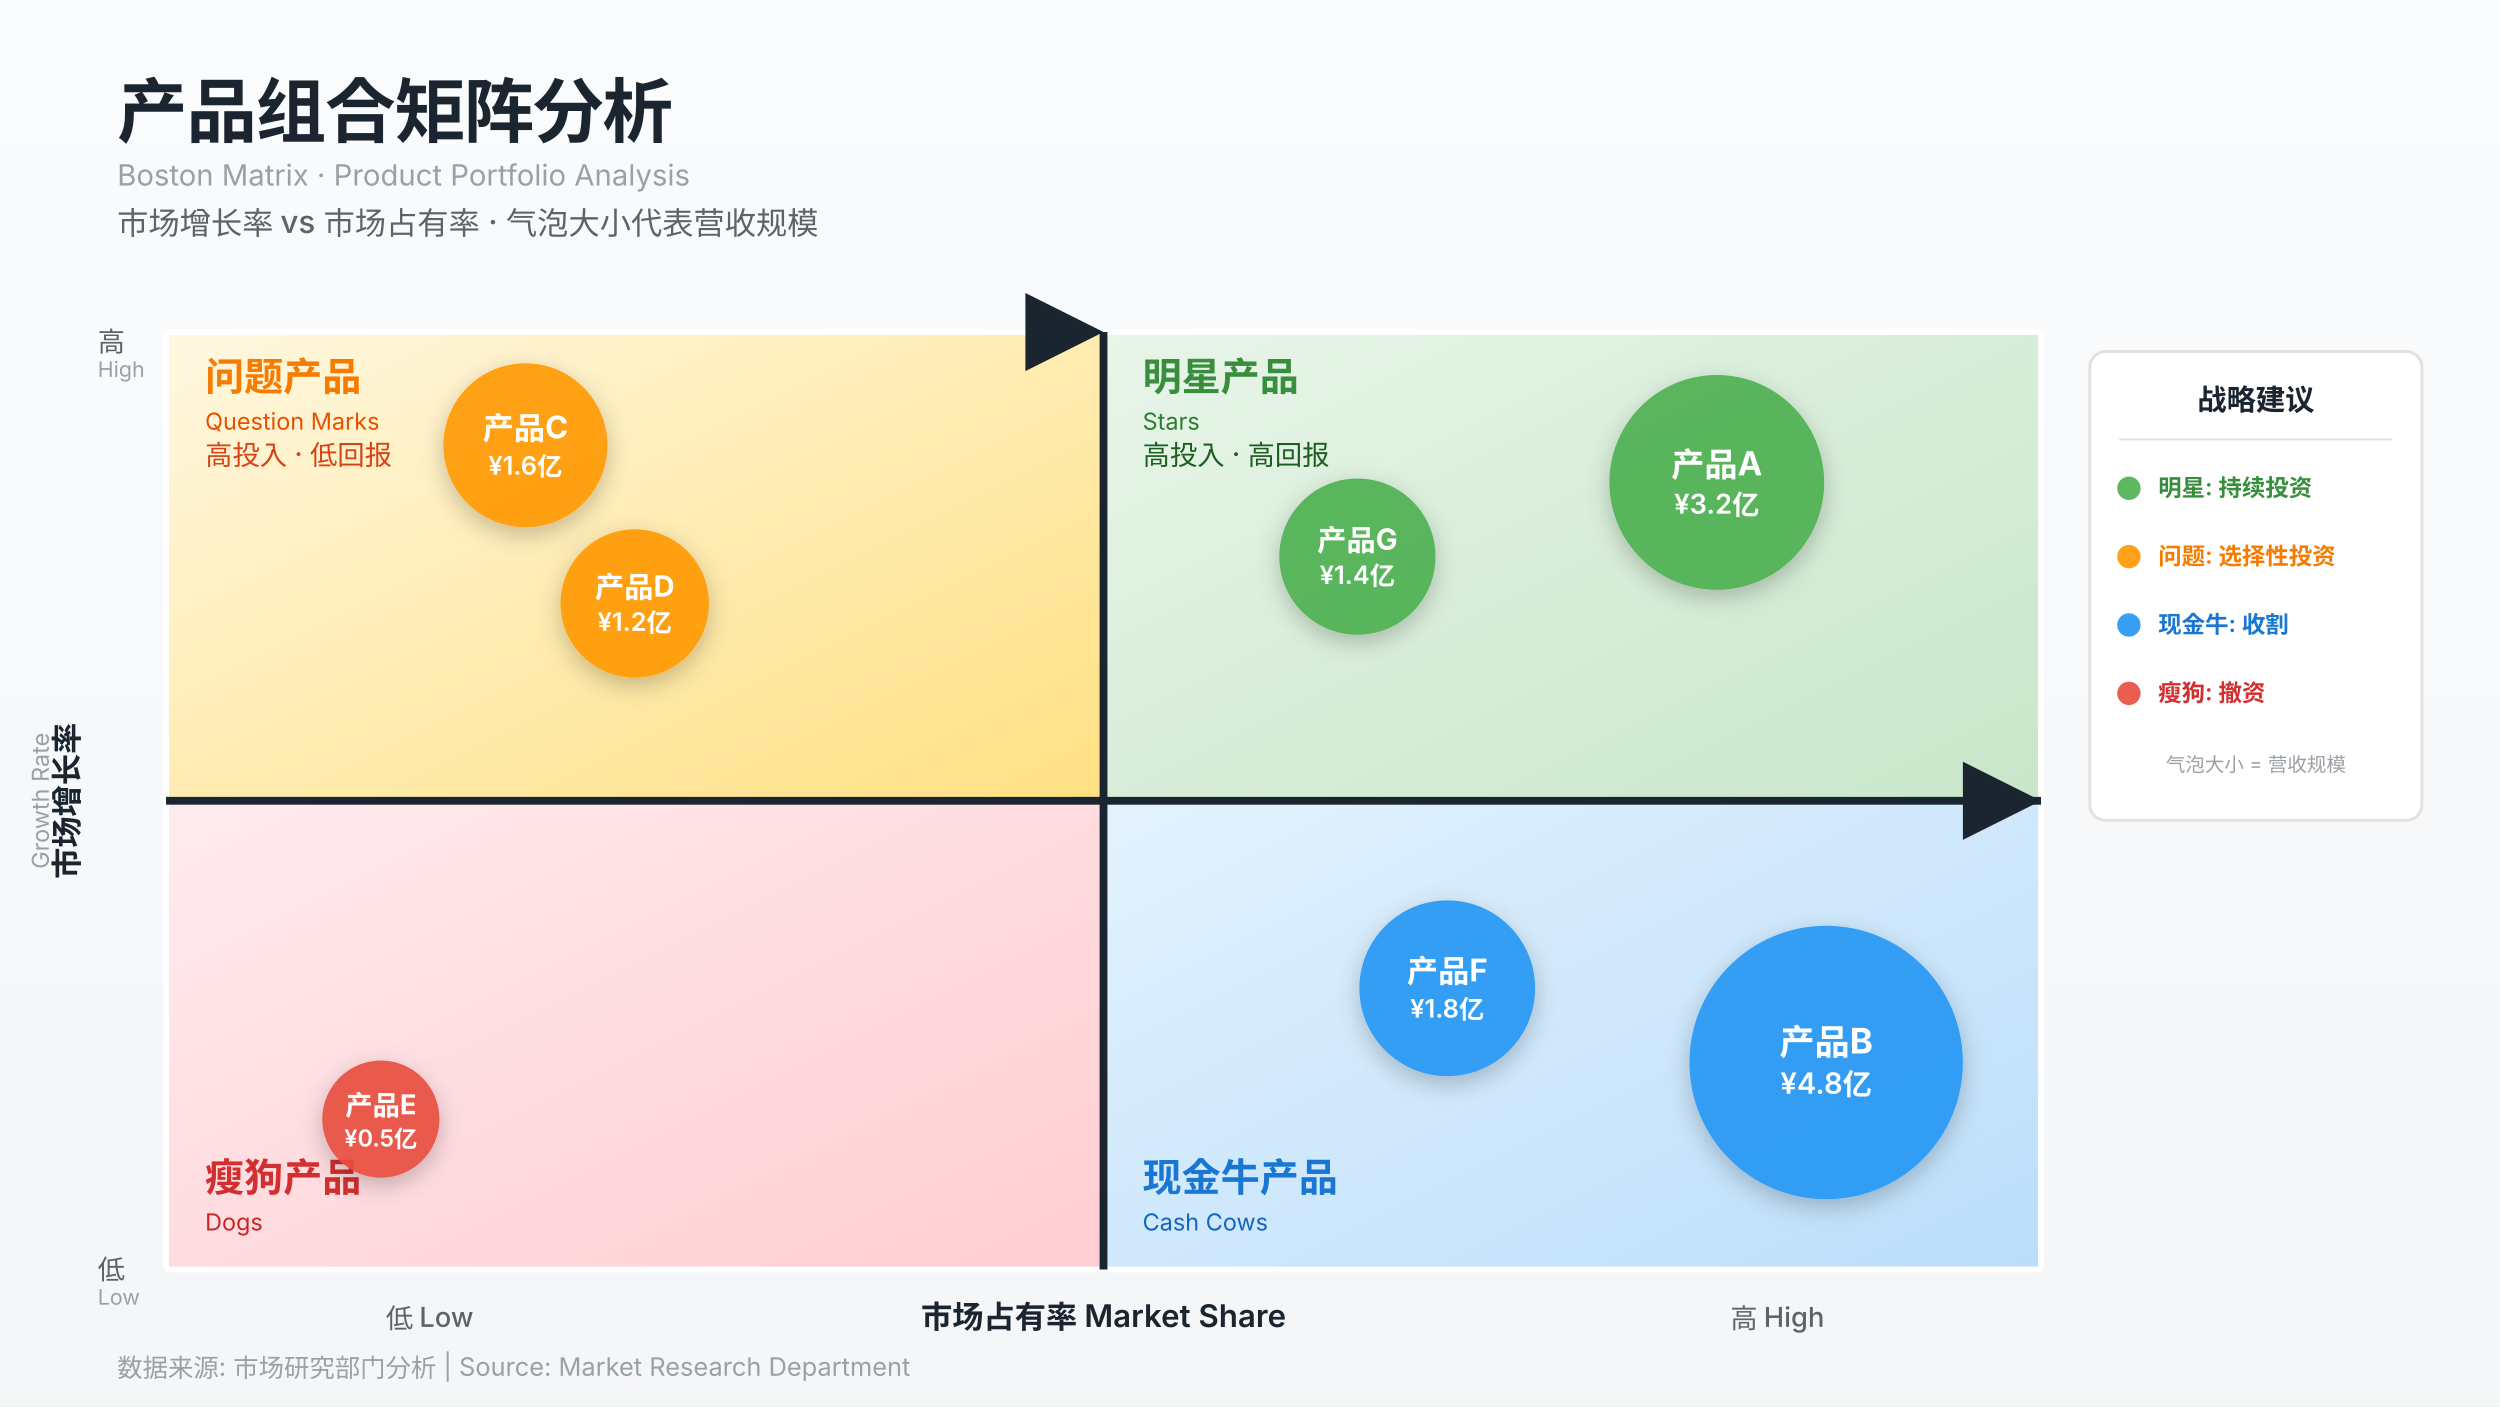
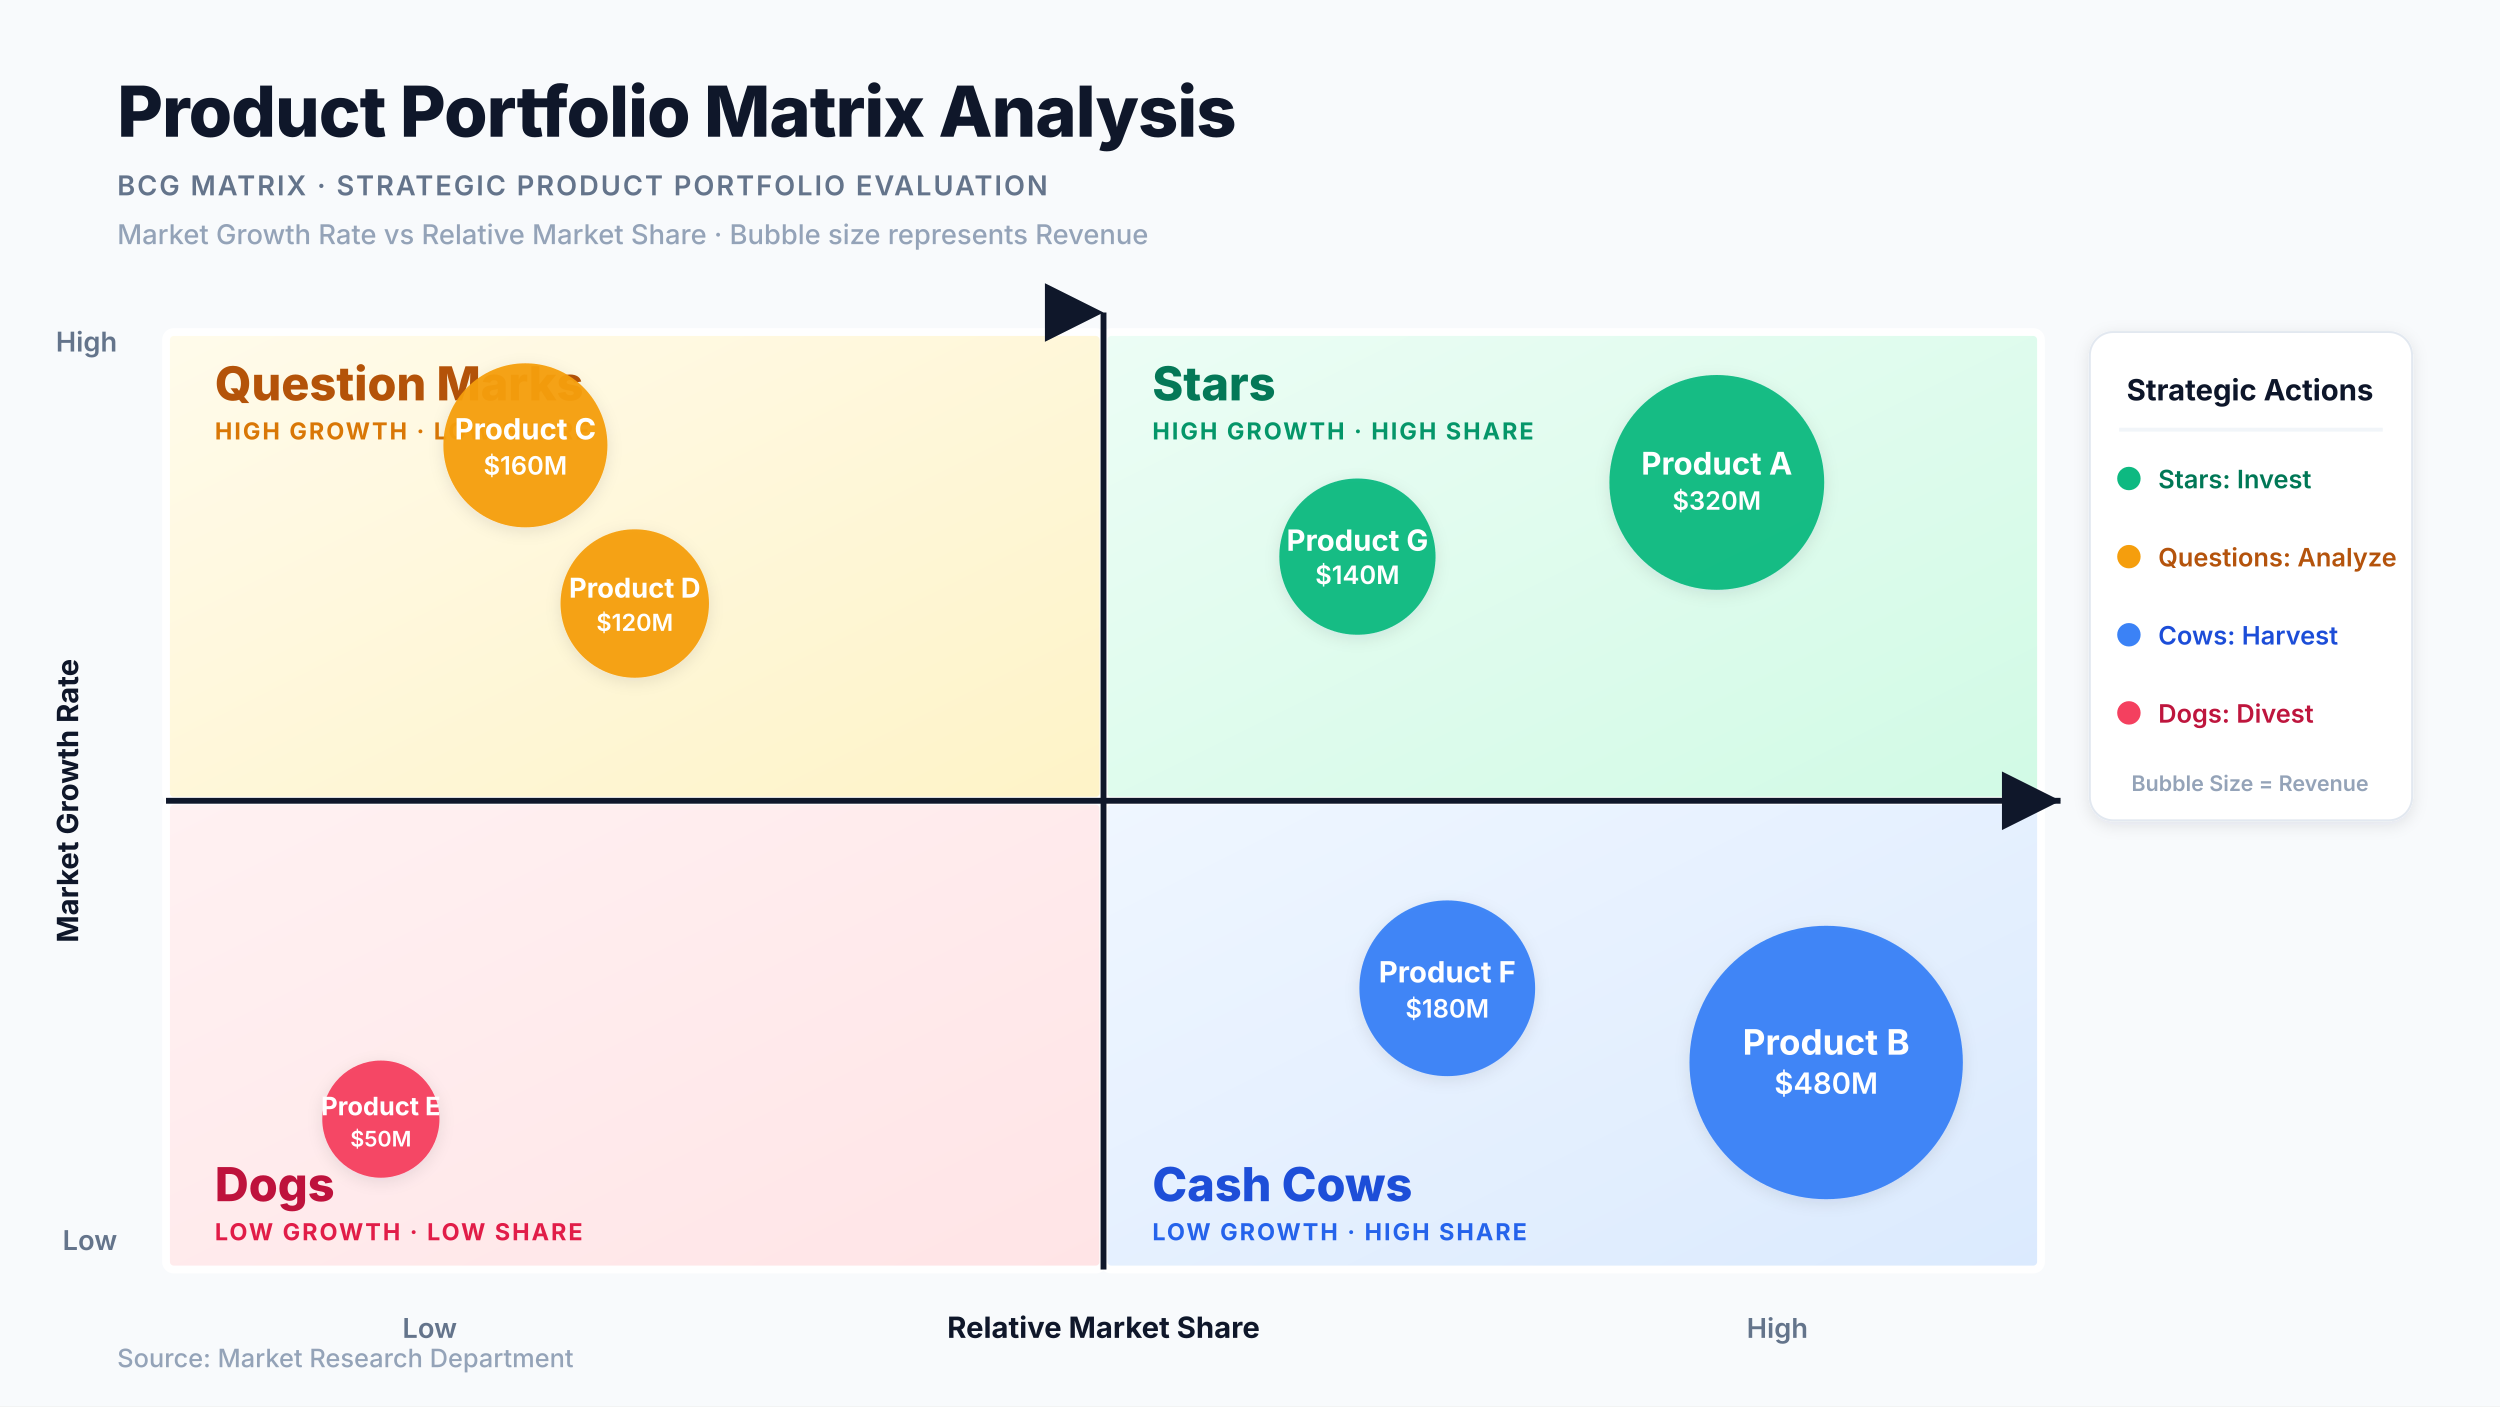
<svg xmlns="http://www.w3.org/2000/svg" viewBox="0 0 1280 720" width="1280" height="720">
  <defs>
    <linearGradient id="quadrant1" x1="0%" y1="0%" x2="100%" y2="100%">
-       <stop offset="0%" style="stop-color:#E8F5E9;stop-opacity:1" />
-       <stop offset="100%" style="stop-color:#C8E6C9;stop-opacity:1" />
+       <stop offset="0%" style="stop-color:#ECFDF5;stop-opacity:1" />
+       <stop offset="100%" style="stop-color:#D1FAE5;stop-opacity:1" />
    </linearGradient>
    <linearGradient id="quadrant2" x1="0%" y1="0%" x2="100%" y2="100%">
-       <stop offset="0%" style="stop-color:#FFF8E1;stop-opacity:1" />
-       <stop offset="100%" style="stop-color:#FFE082;stop-opacity:1" />
+       <stop offset="0%" style="stop-color:#FFFBEB;stop-opacity:1" />
+       <stop offset="100%" style="stop-color:#FEF3C7;stop-opacity:1" />
    </linearGradient>
    <linearGradient id="quadrant3" x1="0%" y1="0%" x2="100%" y2="100%">
-       <stop offset="0%" style="stop-color:#FFEBEE;stop-opacity:1" />
-       <stop offset="100%" style="stop-color:#FFCDD2;stop-opacity:1" />
+       <stop offset="0%" style="stop-color:#FFF1F2;stop-opacity:1" />
+       <stop offset="100%" style="stop-color:#FFE4E6;stop-opacity:1" />
    </linearGradient>
    <linearGradient id="quadrant4" x1="0%" y1="0%" x2="100%" y2="100%">
-       <stop offset="0%" style="stop-color:#E3F2FD;stop-opacity:1" />
-       <stop offset="100%" style="stop-color:#BBDEFB;stop-opacity:1" />
+       <stop offset="0%" style="stop-color:#EFF6FF;stop-opacity:1" />
+       <stop offset="100%" style="stop-color:#DBEAFE;stop-opacity:1" />
    </linearGradient>
-     <linearGradient id="bgGradient" x1="0%" y1="0%" x2="0%" y2="100%">
-       <stop offset="0%" style="stop-color:#FAFBFC;stop-opacity:1" />
-       <stop offset="100%" style="stop-color:#F5F6F8;stop-opacity:1" />
-     </linearGradient>
-     <filter id="bubbleShadow" x="-50%" y="-50%" width="200%" height="200%">
-       <feGaussianBlur in="SourceAlpha" stdDeviation="6" />
-       <feOffset dx="0" dy="4" />
-       <feComponentTransfer>
-         <feFuncA type="linear" slope="0.25" />
-       </feComponentTransfer>
+     <filter id="cardShadow" x="-15%" y="-15%" width="130%" height="130%">
+       <feGaussianBlur in="SourceAlpha" stdDeviation="4" />
+       <feOffset dx="0" dy="2" result="offsetblur" />
+       <feFlood flood-color="#0F172A" flood-opacity="0.1" result="shadowColor" />
+       <feComposite in="shadowColor" in2="offsetblur" operator="in" result="shadow" />
      <feMerge>
-         <feMergeNode />
+         <feMergeNode in="shadow" />
        <feMergeNode in="SourceGraphic" />
      </feMerge>
    </filter>
    <marker id="arrowX" markerWidth="14" markerHeight="14" refX="12" refY="7" orient="auto">
-       <path d="M 2,2 L 12,7 L 2,12 Z" fill="#1A252F" />
+       <path d="M 2,2 L 12,7 L 2,12 Z" fill="#0F172A" />
    </marker>
    <marker id="arrowY" markerWidth="14" markerHeight="14" refX="7" refY="2" orient="auto">
-       <path d="M 2,12 L 7,2 L 12,12 Z" fill="#1A252F" />
+       <path d="M 2,12 L 7,2 L 12,12 Z" fill="#0F172A" />
    </marker>
  </defs>
-   <rect width="1280" height="720" fill="url(#bgGradient)" />
-   <text x="60" y="70" font-family="-apple-system, BlinkMacSystemFont, 'Segoe UI', sans-serif" font-size="36" font-weight="700" fill="#1A252F" letter-spacing="-0.5">
-     <tspan>产品组合矩阵分析</tspan>
+   <rect width="1280" height="720" fill="#F8FAFC" />
+   <text x="60" y="70" font-family="-apple-system, BlinkMacSystemFont, 'Segoe UI', sans-serif" font-size="36" font-weight="800" fill="#0F172A" letter-spacing="-0.5">
+     <tspan>Product Portfolio Matrix Analysis</tspan>
  </text>
-   <text x="60" y="95" font-family="-apple-system, BlinkMacSystemFont, 'Segoe UI', sans-serif" font-size="15" fill="#9AA0A6">
-     <tspan>Boston Matrix · Product Portfolio Analysis</tspan>
+   <text x="60" y="100" font-family="-apple-system, BlinkMacSystemFont, 'Segoe UI', sans-serif" font-size="14" font-weight="600" fill="#64748B" letter-spacing="1">
+     <tspan>BCG MATRIX · STRATEGIC PRODUCT PORTFOLIO EVALUATION</tspan>
  </text>
-   <text x="60" y="120" font-family="-apple-system, BlinkMacSystemFont, 'Segoe UI', sans-serif" font-size="16" font-weight="500" fill="#5F6368">
-     <tspan>市场增长率 vs 市场占有率 · 气泡大小代表营收规模</tspan>
+   <text x="60" y="125" font-family="-apple-system, BlinkMacSystemFont, 'Segoe UI', sans-serif" font-size="14" font-weight="500" fill="#94A3B8">
+     <tspan>Market Growth Rate vs Relative Market Share · Bubble size represents Revenue</tspan>
  </text>
  <g id="matrixArea">
-     <rect x="565" y="170" width="480" height="240" fill="url(#quadrant1)" stroke="#FFFFFF" stroke-width="3" rx="2" />
-     <rect x="85" y="170" width="480" height="240" fill="url(#quadrant2)" stroke="#FFFFFF" stroke-width="3" rx="2" />
-     <rect x="85" y="410" width="480" height="240" fill="url(#quadrant3)" stroke="#FFFFFF" stroke-width="3" rx="2" />
-     <rect x="565" y="410" width="480" height="240" fill="url(#quadrant4)" stroke="#FFFFFF" stroke-width="3" rx="2" />
-     <line x1="85" y1="410" x2="1045" y2="410" stroke="#1A252F" stroke-width="4" marker-end="url(#arrowX)" />
-     <line x1="565" y1="170" x2="565" y2="650" stroke="#1A252F" stroke-width="4" marker-start="url(#arrowY)" />
-     <text x="565" y="680" font-family="-apple-system, BlinkMacSystemFont, 'Segoe UI', sans-serif" font-size="16" font-weight="600" fill="#1A252F" text-anchor="middle">
-       <tspan>市场占有率 Market Share</tspan>
+     <rect x="565" y="170" width="480" height="240" fill="url(#quadrant1)" stroke="#FFFFFF" stroke-width="4" rx="4" />
+     <rect x="85" y="170" width="480" height="240" fill="url(#quadrant2)" stroke="#FFFFFF" stroke-width="4" rx="4" />
+     <rect x="85" y="410" width="480" height="240" fill="url(#quadrant3)" stroke="#FFFFFF" stroke-width="4" rx="4" />
+     <rect x="565" y="410" width="480" height="240" fill="url(#quadrant4)" stroke="#FFFFFF" stroke-width="4" rx="4" />
+     <line x1="85" y1="410" x2="1055" y2="410" stroke="#0F172A" stroke-width="3" marker-end="url(#arrowX)" />
+     <line x1="565" y1="160" x2="565" y2="650" stroke="#0F172A" stroke-width="3" marker-start="url(#arrowY)" />
+     <text x="565" y="685" font-family="-apple-system, BlinkMacSystemFont, 'Segoe UI', sans-serif" font-size="15" font-weight="700" fill="#0F172A" text-anchor="middle">
+       <tspan>Relative Market Share</tspan>
    </text>
-     <text x="220" y="680" font-family="-apple-system, BlinkMacSystemFont, 'Segoe UI', sans-serif" font-size="14" font-weight="500" fill="#5F6368" text-anchor="middle">
-       <tspan>低 Low</tspan>
-     </text>
-     <text x="910" y="680" font-family="-apple-system, BlinkMacSystemFont, 'Segoe UI', sans-serif" font-size="14" font-weight="500" fill="#5F6368" text-anchor="middle">
-       <tspan>高 High</tspan>
-     </text>
-     <text x="40" y="410" font-family="-apple-system, BlinkMacSystemFont, 'Segoe UI', sans-serif" font-size="16" font-weight="600" fill="#1A252F" text-anchor="middle" transform="rotate(-90, 40, 410)">
-       <tspan>市场增长率</tspan>
-     </text>
-     <text x="25" y="410" font-family="-apple-system, BlinkMacSystemFont, 'Segoe UI', sans-serif" font-size="12" fill="#9AA0A6" text-anchor="middle" transform="rotate(-90, 25, 410)">
-       <tspan>Growth Rate</tspan>
-     </text>
-     <text x="50" y="655" font-family="-apple-system, BlinkMacSystemFont, 'Segoe UI', sans-serif" font-size="14" font-weight="500" fill="#5F6368">
-       <tspan>低</tspan>
-     </text>
-     <text x="50" y="668" font-family="-apple-system, BlinkMacSystemFont, 'Segoe UI', sans-serif" font-size="11" fill="#9AA0A6">
+     <text x="220" y="685" font-family="-apple-system, BlinkMacSystemFont, 'Segoe UI', sans-serif" font-size="14" font-weight="600" fill="#64748B" text-anchor="middle">
      <tspan>Low</tspan>
    </text>
-     <text x="50" y="180" font-family="-apple-system, BlinkMacSystemFont, 'Segoe UI', sans-serif" font-size="14" font-weight="500" fill="#5F6368">
-       <tspan>高</tspan>
-     </text>
-     <text x="50" y="193" font-family="-apple-system, BlinkMacSystemFont, 'Segoe UI', sans-serif" font-size="11" fill="#9AA0A6">
+     <text x="910" y="685" font-family="-apple-system, BlinkMacSystemFont, 'Segoe UI', sans-serif" font-size="14" font-weight="600" fill="#64748B" text-anchor="middle">
      <tspan>High</tspan>
    </text>
-     <text x="105" y="200" font-family="-apple-system, BlinkMacSystemFont, 'Segoe UI', sans-serif" font-size="20" font-weight="700" fill="#F57C00">
-       <tspan>问题产品</tspan>
+     <text x="40" y="410" font-family="-apple-system, BlinkMacSystemFont, 'Segoe UI', sans-serif" font-size="15" font-weight="700" fill="#0F172A" text-anchor="middle" transform="rotate(-90, 40, 410)">
+       <tspan>Market Growth Rate</tspan>
    </text>
-     <text x="105" y="220" font-family="-apple-system, BlinkMacSystemFont, 'Segoe UI', sans-serif" font-size="12" fill="#E65100">
-       <tspan>Question Marks</tspan>
+     <text x="60" y="640" font-family="-apple-system, BlinkMacSystemFont, 'Segoe UI', sans-serif" font-size="14" font-weight="600" fill="#64748B" text-anchor="end">
+       <tspan>Low</tspan>
    </text>
-     <text x="105" y="238" font-family="-apple-system, BlinkMacSystemFont, 'Segoe UI', sans-serif" font-size="14" font-weight="500" fill="#D84315">
-       <tspan>高投入 · 低回报</tspan>
+     <text x="60" y="180" font-family="-apple-system, BlinkMacSystemFont, 'Segoe UI', sans-serif" font-size="14" font-weight="600" fill="#64748B" text-anchor="end">
+       <tspan>High</tspan>
    </text>
-     <text x="585" y="200" font-family="-apple-system, BlinkMacSystemFont, 'Segoe UI', sans-serif" font-size="20" font-weight="700" fill="#388E3C">
-       <tspan>明星产品</tspan>
-     </text>
-     <text x="585" y="220" font-family="-apple-system, BlinkMacSystemFont, 'Segoe UI', sans-serif" font-size="12" fill="#2E7D32">
-       <tspan>Stars</tspan>
-     </text>
-     <text x="585" y="238" font-family="-apple-system, BlinkMacSystemFont, 'Segoe UI', sans-serif" font-size="14" font-weight="500" fill="#1B5E20">
-       <tspan>高投入 · 高回报</tspan>
-     </text>
-     <text x="105" y="610" font-family="-apple-system, BlinkMacSystemFont, 'Segoe UI', sans-serif" font-size="20" font-weight="700" fill="#D32F2F">
-       <tspan>瘦狗产品</tspan>
-     </text>
-     <text x="105" y="630" font-family="-apple-system, BlinkMacSystemFont, 'Segoe UI', sans-serif" font-size="12" fill="#C62828">
-       <tspan>Dogs</tspan>
-     </text>
-     <text x="585" y="610" font-family="-apple-system, BlinkMacSystemFont, 'Segoe UI', sans-serif" font-size="20" font-weight="700" fill="#1976D2">
-       <tspan>现金牛产品</tspan>
-     </text>
-     <text x="585" y="630" font-family="-apple-system, BlinkMacSystemFont, 'Segoe UI', sans-serif" font-size="12" fill="#1565C0">
-       <tspan>Cash Cows</tspan>
-     </text>
-     <circle cx="879" cy="247" r="55" fill="#4CAF50" opacity="0.9" filter="url(#bubbleShadow)" />
-     <text x="879" y="244" font-family="-apple-system, BlinkMacSystemFont, 'Segoe UI', sans-serif" font-size="17" font-weight="700" fill="#FFFFFF" text-anchor="middle">
-       <tspan>产品A</tspan>
-     </text>
-     <text x="879" y="263" font-family="-apple-system, BlinkMacSystemFont, 'Segoe UI', sans-serif" font-size="14" font-weight="600" fill="#FFFFFF" text-anchor="middle">
-       <tspan>¥3.2亿</tspan>
-     </text>
-     <circle cx="935" cy="544" r="70" fill="#2196F3" opacity="0.9" filter="url(#bubbleShadow)" />
-     <text x="935" y="540" font-family="-apple-system, BlinkMacSystemFont, 'Segoe UI', sans-serif" font-size="18" font-weight="700" fill="#FFFFFF" text-anchor="middle">
-       <tspan>产品B</tspan>
-     </text>
-     <text x="935" y="560" font-family="-apple-system, BlinkMacSystemFont, 'Segoe UI', sans-serif" font-size="15" font-weight="600" fill="#FFFFFF" text-anchor="middle">
-       <tspan>¥4.8亿</tspan>
-     </text>
-     <circle cx="269" cy="228" r="42" fill="#FF9800" opacity="0.9" filter="url(#bubbleShadow)" />
-     <text x="269" y="225" font-family="-apple-system, BlinkMacSystemFont, 'Segoe UI', sans-serif" font-size="16" font-weight="700" fill="#FFFFFF" text-anchor="middle">
-       <tspan>产品C</tspan>
-     </text>
-     <text x="269" y="243" font-family="-apple-system, BlinkMacSystemFont, 'Segoe UI', sans-serif" font-size="13" font-weight="600" fill="#FFFFFF" text-anchor="middle">
-       <tspan>¥1.6亿</tspan>
-     </text>
-     <circle cx="325" cy="309" r="38" fill="#FF9800" opacity="0.9" filter="url(#bubbleShadow)" />
-     <text x="325" y="306" font-family="-apple-system, BlinkMacSystemFont, 'Segoe UI', sans-serif" font-size="15" font-weight="700" fill="#FFFFFF" text-anchor="middle">
-       <tspan>产品D</tspan>
-     </text>
-     <text x="325" y="323" font-family="-apple-system, BlinkMacSystemFont, 'Segoe UI', sans-serif" font-size="13" font-weight="600" fill="#FFFFFF" text-anchor="middle">
-       <tspan>¥1.2亿</tspan>
-     </text>
-     <circle cx="195" cy="573" r="30" fill="#E74C3C" opacity="0.9" filter="url(#bubbleShadow)" />
-     <text x="195" y="571" font-family="-apple-system, BlinkMacSystemFont, 'Segoe UI', sans-serif" font-size="14" font-weight="700" fill="#FFFFFF" text-anchor="middle">
-       <tspan>产品E</tspan>
-     </text>
-     <text x="195" y="587" font-family="-apple-system, BlinkMacSystemFont, 'Segoe UI', sans-serif" font-size="12" font-weight="600" fill="#FFFFFF" text-anchor="middle">
-       <tspan>¥0.5亿</tspan>
-     </text>
-     <circle cx="741" cy="506" r="45" fill="#2196F3" opacity="0.9" filter="url(#bubbleShadow)" />
-     <text x="741" y="503" font-family="-apple-system, BlinkMacSystemFont, 'Segoe UI', sans-serif" font-size="16" font-weight="700" fill="#FFFFFF" text-anchor="middle">
-       <tspan>产品F</tspan>
-     </text>
-     <text x="741" y="521" font-family="-apple-system, BlinkMacSystemFont, 'Segoe UI', sans-serif" font-size="13" font-weight="600" fill="#FFFFFF" text-anchor="middle">
-       <tspan>¥1.8亿</tspan>
-     </text>
-     <circle cx="695" cy="285" r="40" fill="#4CAF50" opacity="0.9" filter="url(#bubbleShadow)" />
-     <text x="695" y="282" font-family="-apple-system, BlinkMacSystemFont, 'Segoe UI', sans-serif" font-size="15" font-weight="700" fill="#FFFFFF" text-anchor="middle">
-       <tspan>产品G</tspan>
-     </text>
-     <text x="695" y="299" font-family="-apple-system, BlinkMacSystemFont, 'Segoe UI', sans-serif" font-size="13" font-weight="600" fill="#FFFFFF" text-anchor="middle">
-       <tspan>¥1.4亿</tspan>
-     </text>
+     <text x="110" y="205" font-family="-apple-system, BlinkMacSystemFont, 'Segoe UI', sans-serif" font-size="24" font-weight="800" fill="#B45309">Question Marks</text>
+     <text x="110" y="225" font-family="-apple-system, BlinkMacSystemFont, 'Segoe UI', sans-serif" font-size="12" font-weight="700" fill="#D97706" letter-spacing="1">HIGH GROWTH · LOW SHARE</text>
+     <text x="590" y="205" font-family="-apple-system, BlinkMacSystemFont, 'Segoe UI', sans-serif" font-size="24" font-weight="800" fill="#047857">Stars</text>
+     <text x="590" y="225" font-family="-apple-system, BlinkMacSystemFont, 'Segoe UI', sans-serif" font-size="12" font-weight="700" fill="#059669" letter-spacing="1">HIGH GROWTH · HIGH SHARE</text>
+     <text x="110" y="615" font-family="-apple-system, BlinkMacSystemFont, 'Segoe UI', sans-serif" font-size="24" font-weight="800" fill="#BE123C">Dogs</text>
+     <text x="110" y="635" font-family="-apple-system, BlinkMacSystemFont, 'Segoe UI', sans-serif" font-size="12" font-weight="700" fill="#E11D48" letter-spacing="1">LOW GROWTH · LOW SHARE</text>
+     <text x="590" y="615" font-family="-apple-system, BlinkMacSystemFont, 'Segoe UI', sans-serif" font-size="24" font-weight="800" fill="#1D4ED8">Cash Cows</text>
+     <text x="590" y="635" font-family="-apple-system, BlinkMacSystemFont, 'Segoe UI', sans-serif" font-size="12" font-weight="700" fill="#2563EB" letter-spacing="1">LOW GROWTH · HIGH SHARE</text>
+     <g filter="url(#cardShadow)">
+       <circle cx="879" cy="247" r="55" fill="#10B981" opacity="0.95" />
+       <text x="879" y="243" font-family="-apple-system, BlinkMacSystemFont, 'Segoe UI', sans-serif" font-size="16" font-weight="700" fill="#FFFFFF" text-anchor="middle">Product A</text>
+       <text x="879" y="261" font-family="-apple-system, BlinkMacSystemFont, 'Segoe UI', sans-serif" font-size="13" font-weight="600" fill="#FFFFFF" text-anchor="middle">$320M</text>
+     </g>
+     <g filter="url(#cardShadow)">
+       <circle cx="935" cy="544" r="70" fill="#3B82F6" opacity="0.95" />
+       <text x="935" y="540" font-family="-apple-system, BlinkMacSystemFont, 'Segoe UI', sans-serif" font-size="18" font-weight="700" fill="#FFFFFF" text-anchor="middle">Product B</text>
+       <text x="935" y="560" font-family="-apple-system, BlinkMacSystemFont, 'Segoe UI', sans-serif" font-size="15" font-weight="600" fill="#FFFFFF" text-anchor="middle">$480M</text>
+     </g>
+     <g filter="url(#cardShadow)">
+       <circle cx="269" cy="228" r="42" fill="#F59E0B" opacity="0.95" />
+       <text x="269" y="225" font-family="-apple-system, BlinkMacSystemFont, 'Segoe UI', sans-serif" font-size="15" font-weight="700" fill="#FFFFFF" text-anchor="middle">Product C</text>
+       <text x="269" y="243" font-family="-apple-system, BlinkMacSystemFont, 'Segoe UI', sans-serif" font-size="13" font-weight="600" fill="#FFFFFF" text-anchor="middle">$160M</text>
+     </g>
+     <g filter="url(#cardShadow)">
+       <circle cx="325" cy="309" r="38" fill="#F59E0B" opacity="0.95" />
+       <text x="325" y="306" font-family="-apple-system, BlinkMacSystemFont, 'Segoe UI', sans-serif" font-size="14" font-weight="700" fill="#FFFFFF" text-anchor="middle">Product D</text>
+       <text x="325" y="323" font-family="-apple-system, BlinkMacSystemFont, 'Segoe UI', sans-serif" font-size="12" font-weight="600" fill="#FFFFFF" text-anchor="middle">$120M</text>
+     </g>
+     <g filter="url(#cardShadow)">
+       <circle cx="195" cy="573" r="30" fill="#F43F5E" opacity="0.95" />
+       <text x="195" y="571" font-family="-apple-system, BlinkMacSystemFont, 'Segoe UI', sans-serif" font-size="13" font-weight="700" fill="#FFFFFF" text-anchor="middle">Product E</text>
+       <text x="195" y="587" font-family="-apple-system, BlinkMacSystemFont, 'Segoe UI', sans-serif" font-size="11" font-weight="600" fill="#FFFFFF" text-anchor="middle">$50M</text>
+     </g>
+     <g filter="url(#cardShadow)">
+       <circle cx="741" cy="506" r="45" fill="#3B82F6" opacity="0.95" />
+       <text x="741" y="503" font-family="-apple-system, BlinkMacSystemFont, 'Segoe UI', sans-serif" font-size="15" font-weight="700" fill="#FFFFFF" text-anchor="middle">Product F</text>
+       <text x="741" y="521" font-family="-apple-system, BlinkMacSystemFont, 'Segoe UI', sans-serif" font-size="13" font-weight="600" fill="#FFFFFF" text-anchor="middle">$180M</text>
+     </g>
+     <g filter="url(#cardShadow)">
+       <circle cx="695" cy="285" r="40" fill="#10B981" opacity="0.95" />
+       <text x="695" y="282" font-family="-apple-system, BlinkMacSystemFont, 'Segoe UI', sans-serif" font-size="15" font-weight="700" fill="#FFFFFF" text-anchor="middle">Product G</text>
+       <text x="695" y="299" font-family="-apple-system, BlinkMacSystemFont, 'Segoe UI', sans-serif" font-size="13" font-weight="600" fill="#FFFFFF" text-anchor="middle">$140M</text>
+     </g>
  </g>
-   <g id="strategicRecommendations">
-     <rect x="1070" y="180" width="170" height="240" fill="#FFFFFF" stroke="#E0E0E0" stroke-width="1.5" rx="8" opacity="0.95" />
-     <text x="1155" y="210" font-family="-apple-system, BlinkMacSystemFont, 'Segoe UI', sans-serif" font-size="15" font-weight="700" fill="#1A252F" text-anchor="middle">
-       <tspan>战略建议</tspan>
-     </text>
-     <line x1="1085" y1="225" x2="1225" y2="225" stroke="#E0E0E0" stroke-width="1" />
-     <circle cx="1090" cy="250" r="6" fill="#4CAF50" opacity="0.9" />
-     <text x="1105" y="254" font-family="-apple-system, BlinkMacSystemFont, 'Segoe UI', sans-serif" font-size="12" font-weight="600" fill="#388E3C">
-       <tspan>明星: 持续投资</tspan>
-     </text>
-     <circle cx="1090" cy="285" r="6" fill="#FF9800" opacity="0.9" />
-     <text x="1105" y="289" font-family="-apple-system, BlinkMacSystemFont, 'Segoe UI', sans-serif" font-size="12" font-weight="600" fill="#F57C00">
-       <tspan>问题: 选择性投资</tspan>
-     </text>
-     <circle cx="1090" cy="320" r="6" fill="#2196F3" opacity="0.9" />
-     <text x="1105" y="324" font-family="-apple-system, BlinkMacSystemFont, 'Segoe UI', sans-serif" font-size="12" font-weight="600" fill="#1976D2">
-       <tspan>现金牛: 收割</tspan>
-     </text>
-     <circle cx="1090" cy="355" r="6" fill="#E74C3C" opacity="0.9" />
-     <text x="1105" y="359" font-family="-apple-system, BlinkMacSystemFont, 'Segoe UI', sans-serif" font-size="12" font-weight="600" fill="#D32F2F">
-       <tspan>瘦狗: 撤资</tspan>
-     </text>
-     <text x="1155" y="395" font-family="-apple-system, BlinkMacSystemFont, 'Segoe UI', sans-serif" font-size="10" fill="#9AA0A6" text-anchor="middle">
-       <tspan>气泡大小 = 营收规模</tspan>
-     </text>
+   <g id="strategicRecommendations" filter="url(#cardShadow)">
+     <rect x="1070" y="170" width="165" height="250" fill="#FFFFFF" stroke="#E2E8F0" stroke-width="1" rx="12" />
+     <text x="1152" y="205" font-family="-apple-system, BlinkMacSystemFont, 'Segoe UI', sans-serif" font-size="15" font-weight="700" fill="#0F172A" text-anchor="middle">Strategic Actions</text>
+     <line x1="1085" y1="220" x2="1220" y2="220" stroke="#F1F5F9" stroke-width="2" />
+     <circle cx="1090" cy="245" r="6" fill="#10B981" />
+     <text x="1105" y="250" font-family="-apple-system, BlinkMacSystemFont, 'Segoe UI', sans-serif" font-size="13" font-weight="600" fill="#047857">Stars: Invest</text>
+     <circle cx="1090" cy="285" r="6" fill="#F59E0B" />
+     <text x="1105" y="290" font-family="-apple-system, BlinkMacSystemFont, 'Segoe UI', sans-serif" font-size="13" font-weight="600" fill="#B45309">Questions: Analyze</text>
+     <circle cx="1090" cy="325" r="6" fill="#3B82F6" />
+     <text x="1105" y="330" font-family="-apple-system, BlinkMacSystemFont, 'Segoe UI', sans-serif" font-size="13" font-weight="600" fill="#1D4ED8">Cows: Harvest</text>
+     <circle cx="1090" cy="365" r="6" fill="#F43F5E" />
+     <text x="1105" y="370" font-family="-apple-system, BlinkMacSystemFont, 'Segoe UI', sans-serif" font-size="13" font-weight="600" fill="#BE123C">Dogs: Divest</text>
+     <text x="1152" y="405" font-family="-apple-system, BlinkMacSystemFont, 'Segoe UI', sans-serif" font-size="11" font-weight="600" fill="#94A3B8" text-anchor="middle">Bubble Size = Revenue</text>
  </g>
-   <text x="60" y="705" font-family="-apple-system, BlinkMacSystemFont, 'Segoe UI', sans-serif" font-size="13" fill="#9AA0A6">
-     <tspan>数据来源: 市场研究部门分析 | Source: Market Research Department</tspan>
+   <text x="60" y="700" font-family="-apple-system, BlinkMacSystemFont, 'Segoe UI', sans-serif" font-size="13" font-weight="500" fill="#94A3B8">
+     <tspan>Source: Market Research Department</tspan>
  </text>
</svg>
